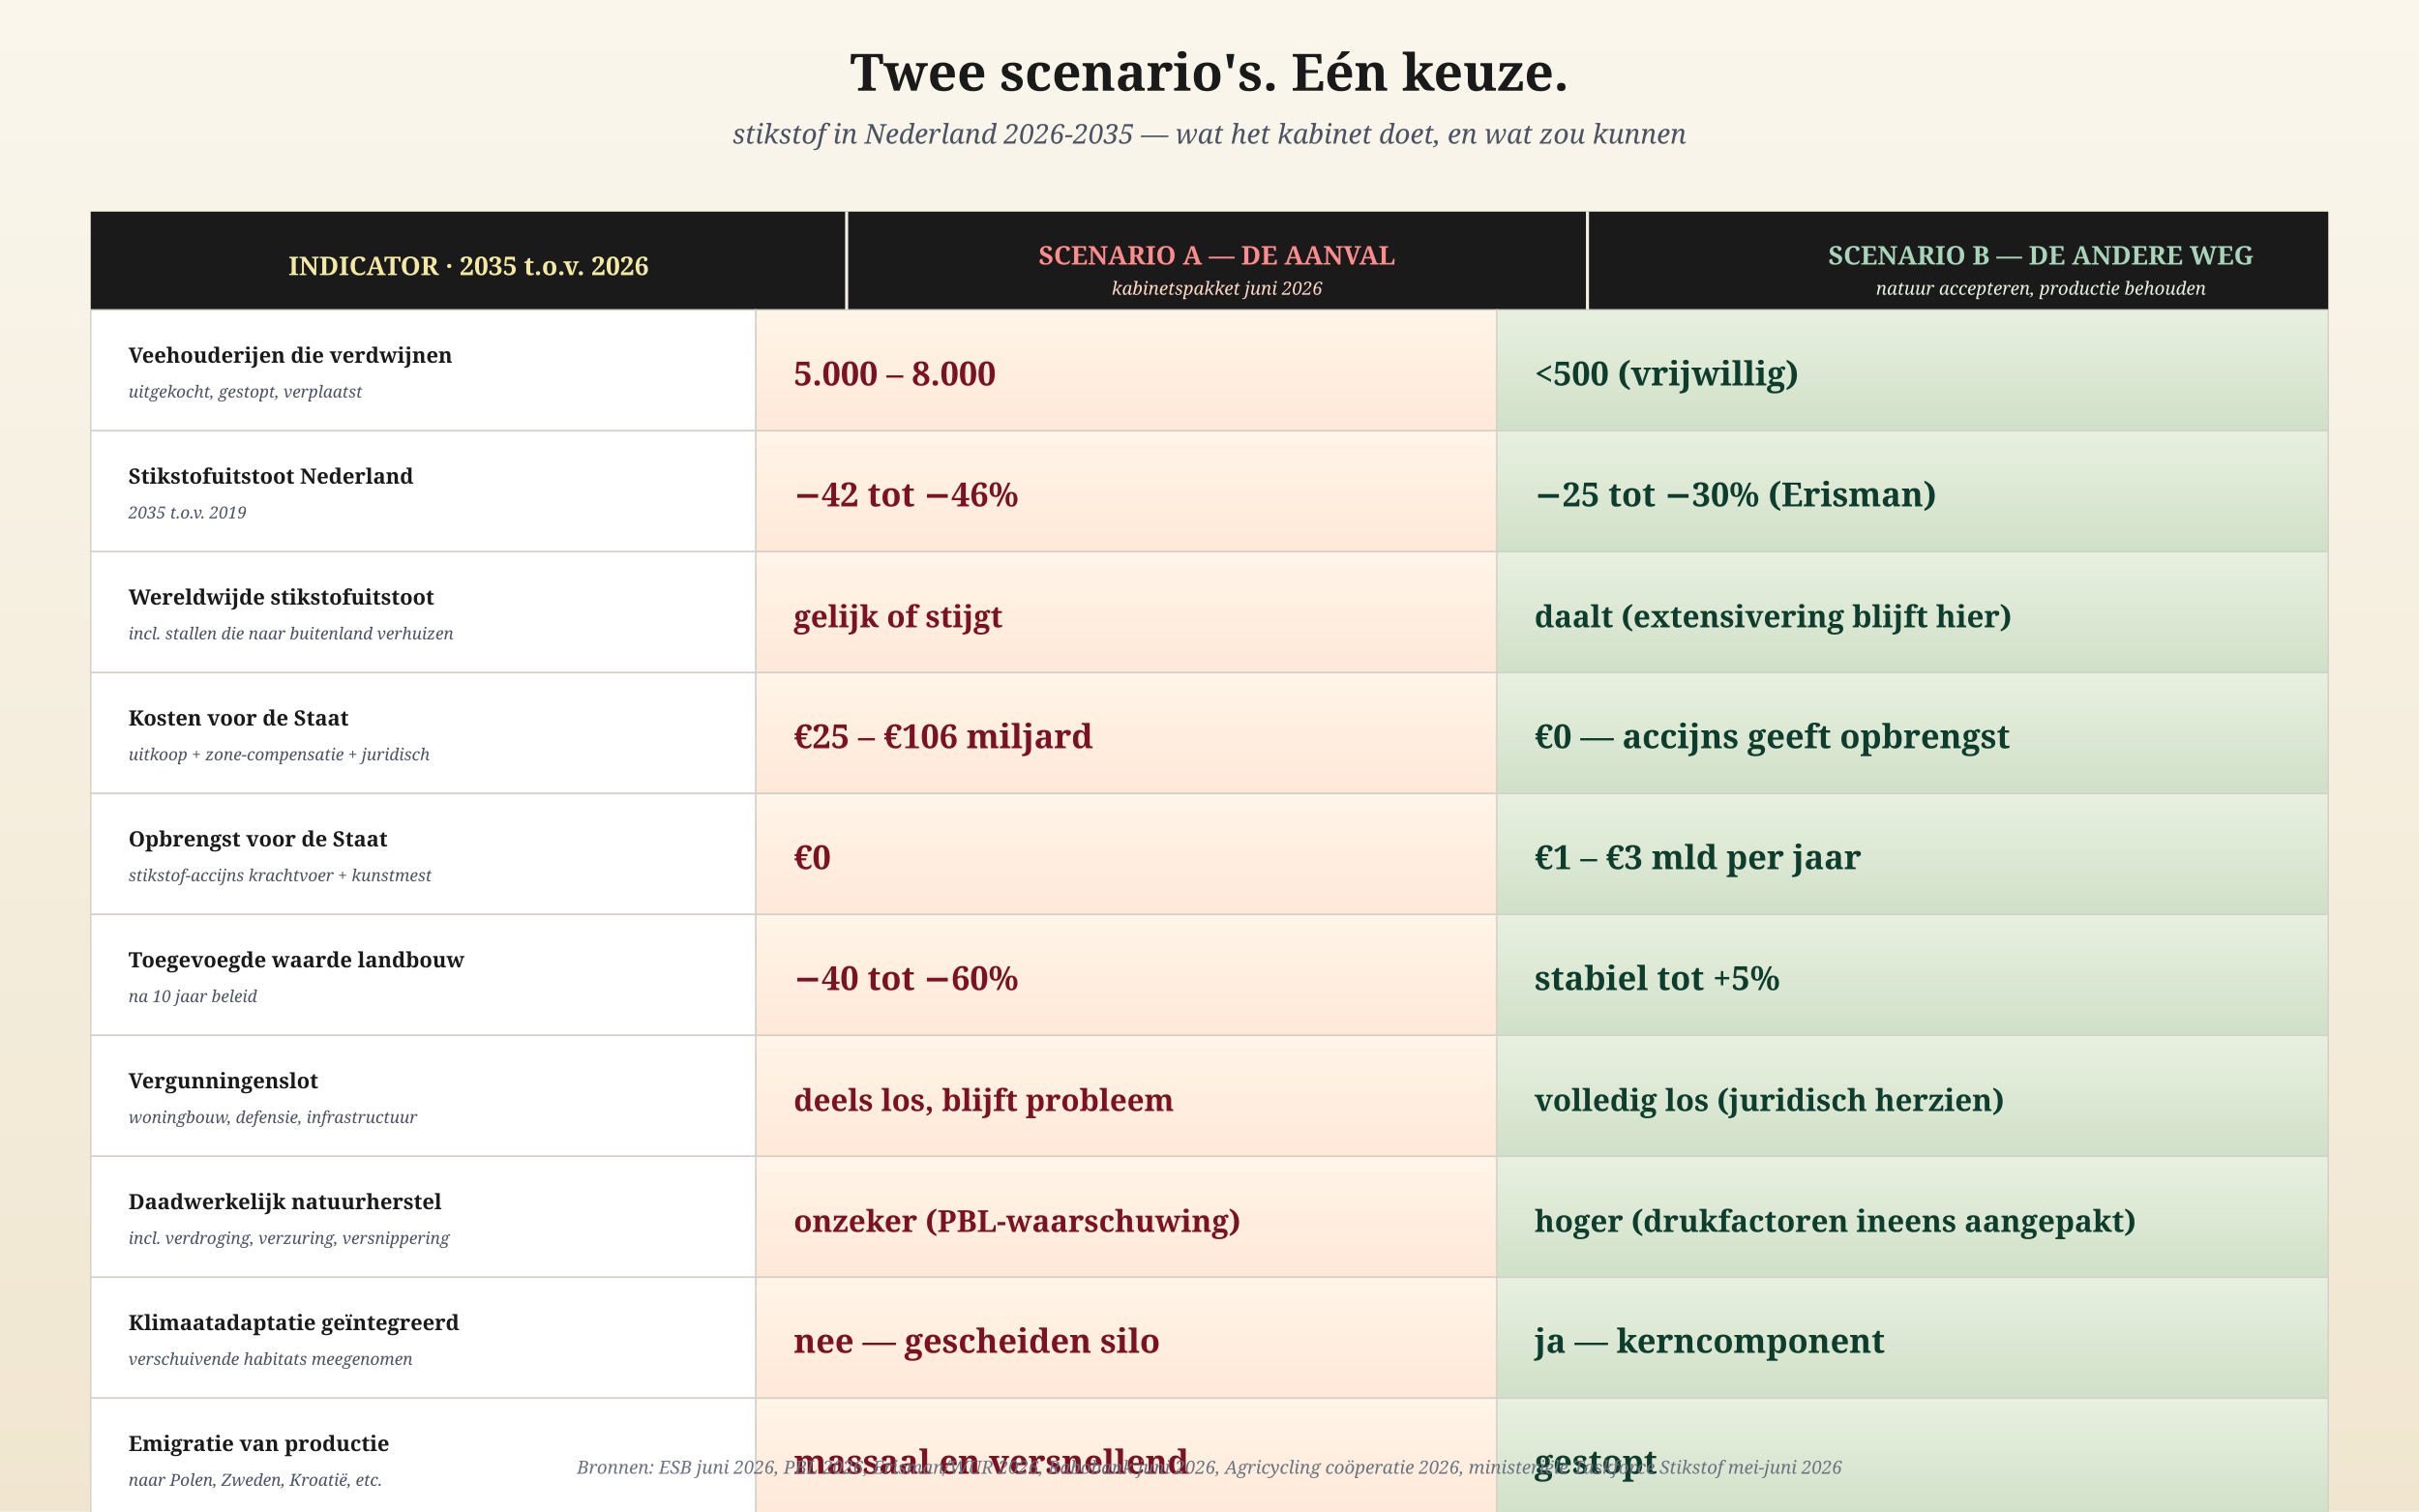
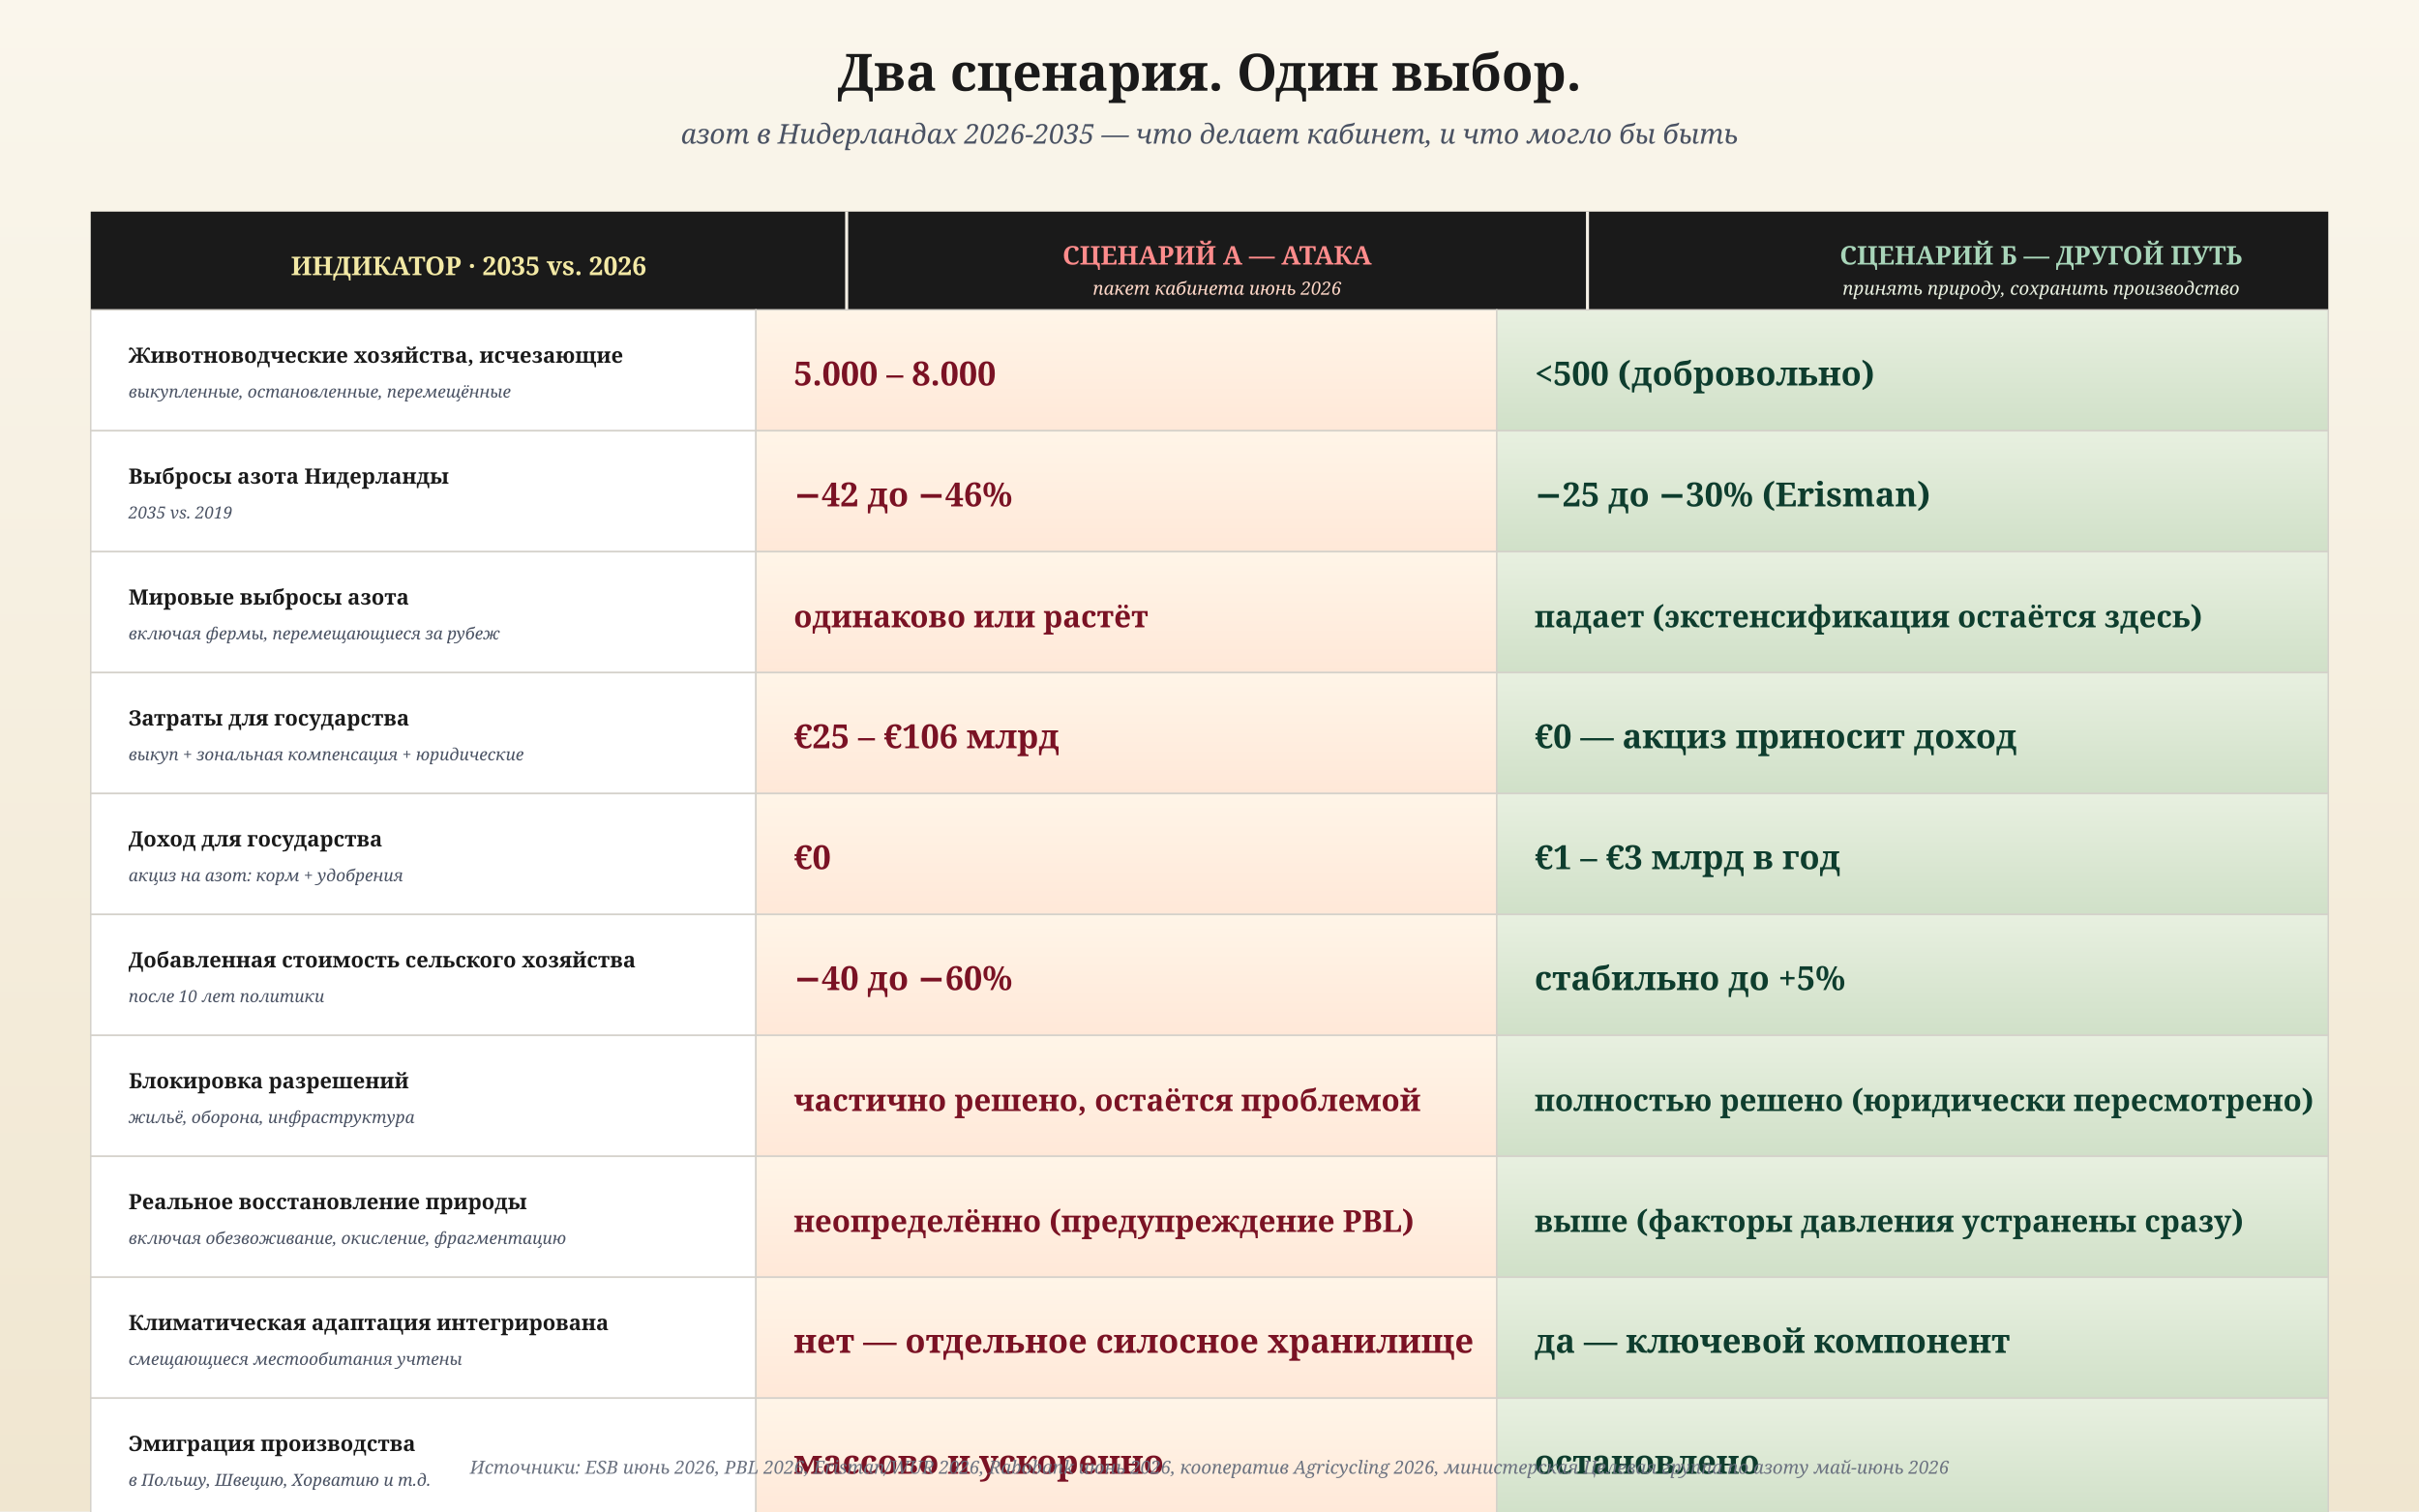
<svg xmlns="http://www.w3.org/2000/svg" viewBox="0 0 1600 1000" preserveAspectRatio="xMidYMid meet">
  <defs>
    <linearGradient id="bgT" x1="0" y1="0" x2="0" y2="1">
      <stop offset="0%" stop-color="#faf6ec" />
      <stop offset="100%" stop-color="#f0e6d0" />
    </linearGradient>
    <linearGradient id="rowA" x1="0" y1="0" x2="0" y2="1">
      <stop offset="0%" stop-color="#fff5e8" />
      <stop offset="100%" stop-color="#ffe8d8" />
    </linearGradient>
    <linearGradient id="rowB" x1="0" y1="0" x2="0" y2="1">
      <stop offset="0%" stop-color="#e8f0e0" />
      <stop offset="100%" stop-color="#d0e0c8" />
    </linearGradient>
  </defs>
  <rect width="1600" height="1000" fill="url(#bgT)" />
-   <text x="800" y="60" text-anchor="middle" font-family="Georgia, serif" font-size="34" font-weight="700" fill="#1a1a1a">Twee scenario's. Eén keuze.</text>
-   <text x="800" y="95" text-anchor="middle" font-family="Georgia, serif" font-size="18" font-style="italic" fill="#4a5263">stikstof in Nederland 2026-2035 — wat het kabinet doet, en wat zou kunnen</text>
+   <text x="800" y="60" text-anchor="middle" font-family="Georgia, serif" font-size="34" font-weight="700" fill="#1a1a1a">Два сценария. Один выбор.</text>
+   <text x="800" y="95" text-anchor="middle" font-family="Georgia, serif" font-size="18" font-style="italic" fill="#4a5263">азот в Нидерландах 2026-2035 — что делает кабинет, и что могло бы быть</text>
  <g transform="translate(60,140)">
    <rect width="1480" height="65" fill="#1a1a1a" />
    <line x1="500" y1="0" x2="500" y2="65" stroke="#f5f0e6" stroke-width="2" />
    <line x1="990" y1="0" x2="990" y2="65" stroke="#f5f0e6" stroke-width="2" />
-     <text x="250" y="42" text-anchor="middle" font-family="Georgia, serif" font-size="17" font-weight="700" fill="#f3e9a5">INDICATOR · 2035 t.o.v. 2026</text>
-     <text x="745" y="35" text-anchor="middle" font-family="Georgia, serif" font-size="17" font-weight="700" fill="#ff8c8c">SCENARIO A — DE AANVAL</text>
-     <text x="745" y="55" text-anchor="middle" font-family="Georgia, serif" font-size="12" font-style="italic" fill="#ffd8c8">kabinetspakket juni 2026</text>
-     <text x="1290" y="35" text-anchor="middle" font-family="Georgia, serif" font-size="17" font-weight="700" fill="#a8d5b9">SCENARIO B — DE ANDERE WEG</text>
-     <text x="1290" y="55" text-anchor="middle" font-family="Georgia, serif" font-size="12" font-style="italic" fill="#e8f0e0">natuur accepteren, productie behouden</text>
+     <text x="250" y="42" text-anchor="middle" font-family="Georgia, serif" font-size="17" font-weight="700" fill="#f3e9a5">ИНДИКАТОР · 2035 vs. 2026</text>
+     <text x="745" y="35" text-anchor="middle" font-family="Georgia, serif" font-size="17" font-weight="700" fill="#ff8c8c">СЦЕНАРИЙ А — АТАКА</text>
+     <text x="745" y="55" text-anchor="middle" font-family="Georgia, serif" font-size="12" font-style="italic" fill="#ffd8c8">пакет кабинета июнь 2026</text>
+     <text x="1290" y="35" text-anchor="middle" font-family="Georgia, serif" font-size="17" font-weight="700" fill="#a8d5b9">СЦЕНАРИЙ Б — ДРУГОЙ ПУТЬ</text>
+     <text x="1290" y="55" text-anchor="middle" font-family="Georgia, serif" font-size="12" font-style="italic" fill="#e8f0e0">принять природу, сохранить производство</text>
  </g>
  <g transform="translate(60,205)">
    <g>
      <rect width="440" height="80" fill="#fff" stroke="#d4d1ca" />
      <rect x="440" width="490" height="80" fill="url(#rowA)" stroke="#d4d1ca" />
      <rect x="930" width="550" height="80" fill="url(#rowB)" stroke="#d4d1ca" />
-       <text x="25" y="35" font-family="Georgia, serif" font-size="14" font-weight="700" fill="#1a1a1a">Veehouderijen die verdwijnen</text>
-       <text x="25" y="58" font-family="Georgia, serif" font-size="11" font-style="italic" fill="#4a5263">uitgekocht, gestopt, verplaatst</text>
+       <text x="25" y="35" font-family="Georgia, serif" font-size="14" font-weight="700" fill="#1a1a1a">Животноводческие хозяйства, исчезающие</text>
+       <text x="25" y="58" font-family="Georgia, serif" font-size="11" font-style="italic" fill="#4a5263">выкупленные, остановленные, перемещённые</text>
      <text x="465" y="50" font-family="Georgia, serif" font-size="22" font-weight="700" fill="#7a1224">5.000 – 8.000</text>
-       <text x="955" y="50" font-family="Georgia, serif" font-size="22" font-weight="700" fill="#0e3d2e">&lt;500 (vrijwillig)</text>
+       <text x="955" y="50" font-family="Georgia, serif" font-size="22" font-weight="700" fill="#0e3d2e">&lt;500 (добровольно)</text>
    </g>
    <g transform="translate(0,80)">
      <rect width="440" height="80" fill="#fff" stroke="#d4d1ca" />
      <rect x="440" width="490" height="80" fill="url(#rowA)" stroke="#d4d1ca" />
      <rect x="930" width="550" height="80" fill="url(#rowB)" stroke="#d4d1ca" />
-       <text x="25" y="35" font-family="Georgia, serif" font-size="14" font-weight="700" fill="#1a1a1a">Stikstofuitstoot Nederland</text>
-       <text x="25" y="58" font-family="Georgia, serif" font-size="11" font-style="italic" fill="#4a5263">2035 t.o.v. 2019</text>
-       <text x="465" y="50" font-family="Georgia, serif" font-size="22" font-weight="700" fill="#7a1224">−42 tot −46%</text>
-       <text x="955" y="50" font-family="Georgia, serif" font-size="22" font-weight="700" fill="#0e3d2e">−25 tot −30% (Erisman)</text>
+       <text x="25" y="35" font-family="Georgia, serif" font-size="14" font-weight="700" fill="#1a1a1a">Выбросы азота Нидерланды</text>
+       <text x="25" y="58" font-family="Georgia, serif" font-size="11" font-style="italic" fill="#4a5263">2035 vs. 2019</text>
+       <text x="465" y="50" font-family="Georgia, serif" font-size="22" font-weight="700" fill="#7a1224">−42 до −46%</text>
+       <text x="955" y="50" font-family="Georgia, serif" font-size="22" font-weight="700" fill="#0e3d2e">−25 до −30% (Erisman)</text>
    </g>
    <g transform="translate(0,160)">
      <rect width="440" height="80" fill="#fff" stroke="#d4d1ca" />
      <rect x="440" width="490" height="80" fill="url(#rowA)" stroke="#d4d1ca" />
      <rect x="930" width="550" height="80" fill="url(#rowB)" stroke="#d4d1ca" />
-       <text x="25" y="35" font-family="Georgia, serif" font-size="14" font-weight="700" fill="#1a1a1a">Wereldwijde stikstofuitstoot</text>
-       <text x="25" y="58" font-family="Georgia, serif" font-size="11" font-style="italic" fill="#4a5263">incl. stallen die naar buitenland verhuizen</text>
-       <text x="465" y="50" font-family="Georgia, serif" font-size="20" font-weight="700" fill="#7a1224">gelijk of stijgt</text>
-       <text x="955" y="50" font-family="Georgia, serif" font-size="20" font-weight="700" fill="#0e3d2e">daalt (extensivering blijft hier)</text>
+       <text x="25" y="35" font-family="Georgia, serif" font-size="14" font-weight="700" fill="#1a1a1a">Мировые выбросы азота</text>
+       <text x="25" y="58" font-family="Georgia, serif" font-size="11" font-style="italic" fill="#4a5263">включая фермы, перемещающиеся за рубеж</text>
+       <text x="465" y="50" font-family="Georgia, serif" font-size="20" font-weight="700" fill="#7a1224">одинаково или растёт</text>
+       <text x="955" y="50" font-family="Georgia, serif" font-size="20" font-weight="700" fill="#0e3d2e">падает (экстенсификация остаётся здесь)</text>
    </g>
    <g transform="translate(0,240)">
      <rect width="440" height="80" fill="#fff" stroke="#d4d1ca" />
      <rect x="440" width="490" height="80" fill="url(#rowA)" stroke="#d4d1ca" />
      <rect x="930" width="550" height="80" fill="url(#rowB)" stroke="#d4d1ca" />
-       <text x="25" y="35" font-family="Georgia, serif" font-size="14" font-weight="700" fill="#1a1a1a">Kosten voor de Staat</text>
-       <text x="25" y="58" font-family="Georgia, serif" font-size="11" font-style="italic" fill="#4a5263">uitkoop + zone-compensatie + juridisch</text>
-       <text x="465" y="50" font-family="Georgia, serif" font-size="22" font-weight="700" fill="#7a1224">€25 – €106 miljard</text>
-       <text x="955" y="50" font-family="Georgia, serif" font-size="22" font-weight="700" fill="#0e3d2e">€0 — accijns geeft opbrengst</text>
+       <text x="25" y="35" font-family="Georgia, serif" font-size="14" font-weight="700" fill="#1a1a1a">Затраты для государства</text>
+       <text x="25" y="58" font-family="Georgia, serif" font-size="11" font-style="italic" fill="#4a5263">выкуп + зональная компенсация + юридические</text>
+       <text x="465" y="50" font-family="Georgia, serif" font-size="22" font-weight="700" fill="#7a1224">€25 – €106 млрд</text>
+       <text x="955" y="50" font-family="Georgia, serif" font-size="22" font-weight="700" fill="#0e3d2e">€0 — акциз приносит доход</text>
    </g>
    <g transform="translate(0,320)">
      <rect width="440" height="80" fill="#fff" stroke="#d4d1ca" />
      <rect x="440" width="490" height="80" fill="url(#rowA)" stroke="#d4d1ca" />
      <rect x="930" width="550" height="80" fill="url(#rowB)" stroke="#d4d1ca" />
-       <text x="25" y="35" font-family="Georgia, serif" font-size="14" font-weight="700" fill="#1a1a1a">Opbrengst voor de Staat</text>
-       <text x="25" y="58" font-family="Georgia, serif" font-size="11" font-style="italic" fill="#4a5263">stikstof-accijns krachtvoer + kunstmest</text>
+       <text x="25" y="35" font-family="Georgia, serif" font-size="14" font-weight="700" fill="#1a1a1a">Доход для государства</text>
+       <text x="25" y="58" font-family="Georgia, serif" font-size="11" font-style="italic" fill="#4a5263">акциз на азот: корм + удобрения</text>
      <text x="465" y="50" font-family="Georgia, serif" font-size="22" font-weight="700" fill="#7a1224">€0</text>
-       <text x="955" y="50" font-family="Georgia, serif" font-size="22" font-weight="700" fill="#0e3d2e">€1 – €3 mld per jaar</text>
+       <text x="955" y="50" font-family="Georgia, serif" font-size="22" font-weight="700" fill="#0e3d2e">€1 – €3 млрд в год</text>
    </g>
    <g transform="translate(0,400)">
      <rect width="440" height="80" fill="#fff" stroke="#d4d1ca" />
      <rect x="440" width="490" height="80" fill="url(#rowA)" stroke="#d4d1ca" />
      <rect x="930" width="550" height="80" fill="url(#rowB)" stroke="#d4d1ca" />
-       <text x="25" y="35" font-family="Georgia, serif" font-size="14" font-weight="700" fill="#1a1a1a">Toegevoegde waarde landbouw</text>
-       <text x="25" y="58" font-family="Georgia, serif" font-size="11" font-style="italic" fill="#4a5263">na 10 jaar beleid</text>
-       <text x="465" y="50" font-family="Georgia, serif" font-size="22" font-weight="700" fill="#7a1224">−40 tot −60%</text>
-       <text x="955" y="50" font-family="Georgia, serif" font-size="22" font-weight="700" fill="#0e3d2e">stabiel tot +5%</text>
+       <text x="25" y="35" font-family="Georgia, serif" font-size="14" font-weight="700" fill="#1a1a1a">Добавленная стоимость сельского хозяйства</text>
+       <text x="25" y="58" font-family="Georgia, serif" font-size="11" font-style="italic" fill="#4a5263">после 10 лет политики</text>
+       <text x="465" y="50" font-family="Georgia, serif" font-size="22" font-weight="700" fill="#7a1224">−40 до −60%</text>
+       <text x="955" y="50" font-family="Georgia, serif" font-size="22" font-weight="700" fill="#0e3d2e">стабильно до +5%</text>
    </g>
    <g transform="translate(0,480)">
      <rect width="440" height="80" fill="#fff" stroke="#d4d1ca" />
      <rect x="440" width="490" height="80" fill="url(#rowA)" stroke="#d4d1ca" />
      <rect x="930" width="550" height="80" fill="url(#rowB)" stroke="#d4d1ca" />
-       <text x="25" y="35" font-family="Georgia, serif" font-size="14" font-weight="700" fill="#1a1a1a">Vergunningenslot</text>
-       <text x="25" y="58" font-family="Georgia, serif" font-size="11" font-style="italic" fill="#4a5263">woningbouw, defensie, infrastructuur</text>
-       <text x="465" y="50" font-family="Georgia, serif" font-size="20" font-weight="700" fill="#7a1224">deels los, blijft probleem</text>
-       <text x="955" y="50" font-family="Georgia, serif" font-size="20" font-weight="700" fill="#0e3d2e">volledig los (juridisch herzien)</text>
+       <text x="25" y="35" font-family="Georgia, serif" font-size="14" font-weight="700" fill="#1a1a1a">Блокировка разрешений</text>
+       <text x="25" y="58" font-family="Georgia, serif" font-size="11" font-style="italic" fill="#4a5263">жильё, оборона, инфраструктура</text>
+       <text x="465" y="50" font-family="Georgia, serif" font-size="20" font-weight="700" fill="#7a1224">частично решено, остаётся проблемой</text>
+       <text x="955" y="50" font-family="Georgia, serif" font-size="20" font-weight="700" fill="#0e3d2e">полностью решено (юридически пересмотрено)</text>
    </g>
    <g transform="translate(0,560)">
      <rect width="440" height="80" fill="#fff" stroke="#d4d1ca" />
      <rect x="440" width="490" height="80" fill="url(#rowA)" stroke="#d4d1ca" />
      <rect x="930" width="550" height="80" fill="url(#rowB)" stroke="#d4d1ca" />
-       <text x="25" y="35" font-family="Georgia, serif" font-size="14" font-weight="700" fill="#1a1a1a">Daadwerkelijk natuurherstel</text>
-       <text x="25" y="58" font-family="Georgia, serif" font-size="11" font-style="italic" fill="#4a5263">incl. verdroging, verzuring, versnippering</text>
-       <text x="465" y="50" font-family="Georgia, serif" font-size="20" font-weight="700" fill="#7a1224">onzeker (PBL-waarschuwing)</text>
-       <text x="955" y="50" font-family="Georgia, serif" font-size="20" font-weight="700" fill="#0e3d2e">hoger (drukfactoren ineens aangepakt)</text>
+       <text x="25" y="35" font-family="Georgia, serif" font-size="14" font-weight="700" fill="#1a1a1a">Реальное восстановление природы</text>
+       <text x="25" y="58" font-family="Georgia, serif" font-size="11" font-style="italic" fill="#4a5263">включая обезвоживание, окисление, фрагментацию</text>
+       <text x="465" y="50" font-family="Georgia, serif" font-size="20" font-weight="700" fill="#7a1224">неопределённо (предупреждение PBL)</text>
+       <text x="955" y="50" font-family="Georgia, serif" font-size="20" font-weight="700" fill="#0e3d2e">выше (факторы давления устранены сразу)</text>
    </g>
    <g transform="translate(0,640)">
      <rect width="440" height="80" fill="#fff" stroke="#d4d1ca" />
      <rect x="440" width="490" height="80" fill="url(#rowA)" stroke="#d4d1ca" />
      <rect x="930" width="550" height="80" fill="url(#rowB)" stroke="#d4d1ca" />
-       <text x="25" y="35" font-family="Georgia, serif" font-size="14" font-weight="700" fill="#1a1a1a">Klimaatadaptatie geïntegreerd</text>
-       <text x="25" y="58" font-family="Georgia, serif" font-size="11" font-style="italic" fill="#4a5263">verschuivende habitats meegenomen</text>
-       <text x="465" y="50" font-family="Georgia, serif" font-size="22" font-weight="700" fill="#7a1224">nee — gescheiden silo</text>
-       <text x="955" y="50" font-family="Georgia, serif" font-size="22" font-weight="700" fill="#0e3d2e">ja — kerncomponent</text>
+       <text x="25" y="35" font-family="Georgia, serif" font-size="14" font-weight="700" fill="#1a1a1a">Климатическая адаптация интегрирована</text>
+       <text x="25" y="58" font-family="Georgia, serif" font-size="11" font-style="italic" fill="#4a5263">смещающиеся местообитания учтены</text>
+       <text x="465" y="50" font-family="Georgia, serif" font-size="22" font-weight="700" fill="#7a1224">нет — отдельное силосное хранилище</text>
+       <text x="955" y="50" font-family="Georgia, serif" font-size="22" font-weight="700" fill="#0e3d2e">да — ключевой компонент</text>
    </g>
    <g transform="translate(0,720)">
      <rect width="440" height="80" fill="#fff" stroke="#d4d1ca" />
      <rect x="440" width="490" height="80" fill="url(#rowA)" stroke="#d4d1ca" />
      <rect x="930" width="550" height="80" fill="url(#rowB)" stroke="#d4d1ca" />
-       <text x="25" y="35" font-family="Georgia, serif" font-size="14" font-weight="700" fill="#1a1a1a">Emigratie van productie</text>
-       <text x="25" y="58" font-family="Georgia, serif" font-size="11" font-style="italic" fill="#4a5263">naar Polen, Zweden, Kroatië, etc.</text>
-       <text x="465" y="50" font-family="Georgia, serif" font-size="22" font-weight="700" fill="#7a1224">massaal en versnellend</text>
-       <text x="955" y="50" font-family="Georgia, serif" font-size="22" font-weight="700" fill="#0e3d2e">gestopt</text>
+       <text x="25" y="35" font-family="Georgia, serif" font-size="14" font-weight="700" fill="#1a1a1a">Эмиграция производства</text>
+       <text x="25" y="58" font-family="Georgia, serif" font-size="11" font-style="italic" fill="#4a5263">в Польшу, Швецию, Хорватию и т.д.</text>
+       <text x="465" y="50" font-family="Georgia, serif" font-size="22" font-weight="700" fill="#7a1224">массово и ускоренно</text>
+       <text x="955" y="50" font-family="Georgia, serif" font-size="22" font-weight="700" fill="#0e3d2e">остановлено</text>
    </g>
  </g>
-   <text x="800" y="975" text-anchor="middle" font-family="Georgia, serif" font-size="12" font-style="italic" fill="#6b7280">Bronnen: ESB juni 2026, PBL 2026, Erisman/WUR 2026, Rabobank juni 2026, Agricycling coöperatie 2026, ministeriële Taskforce Stikstof mei-juni 2026</text>
+   <text x="800" y="975" text-anchor="middle" font-family="Georgia, serif" font-size="12" font-style="italic" fill="#6b7280">Источники: ESB июнь 2026, PBL 2026, Erisman/WUR 2026, Rabobank июнь 2026, кооператив Agricycling 2026, министерская Целевая группа по азоту май-июнь 2026</text>
</svg>
